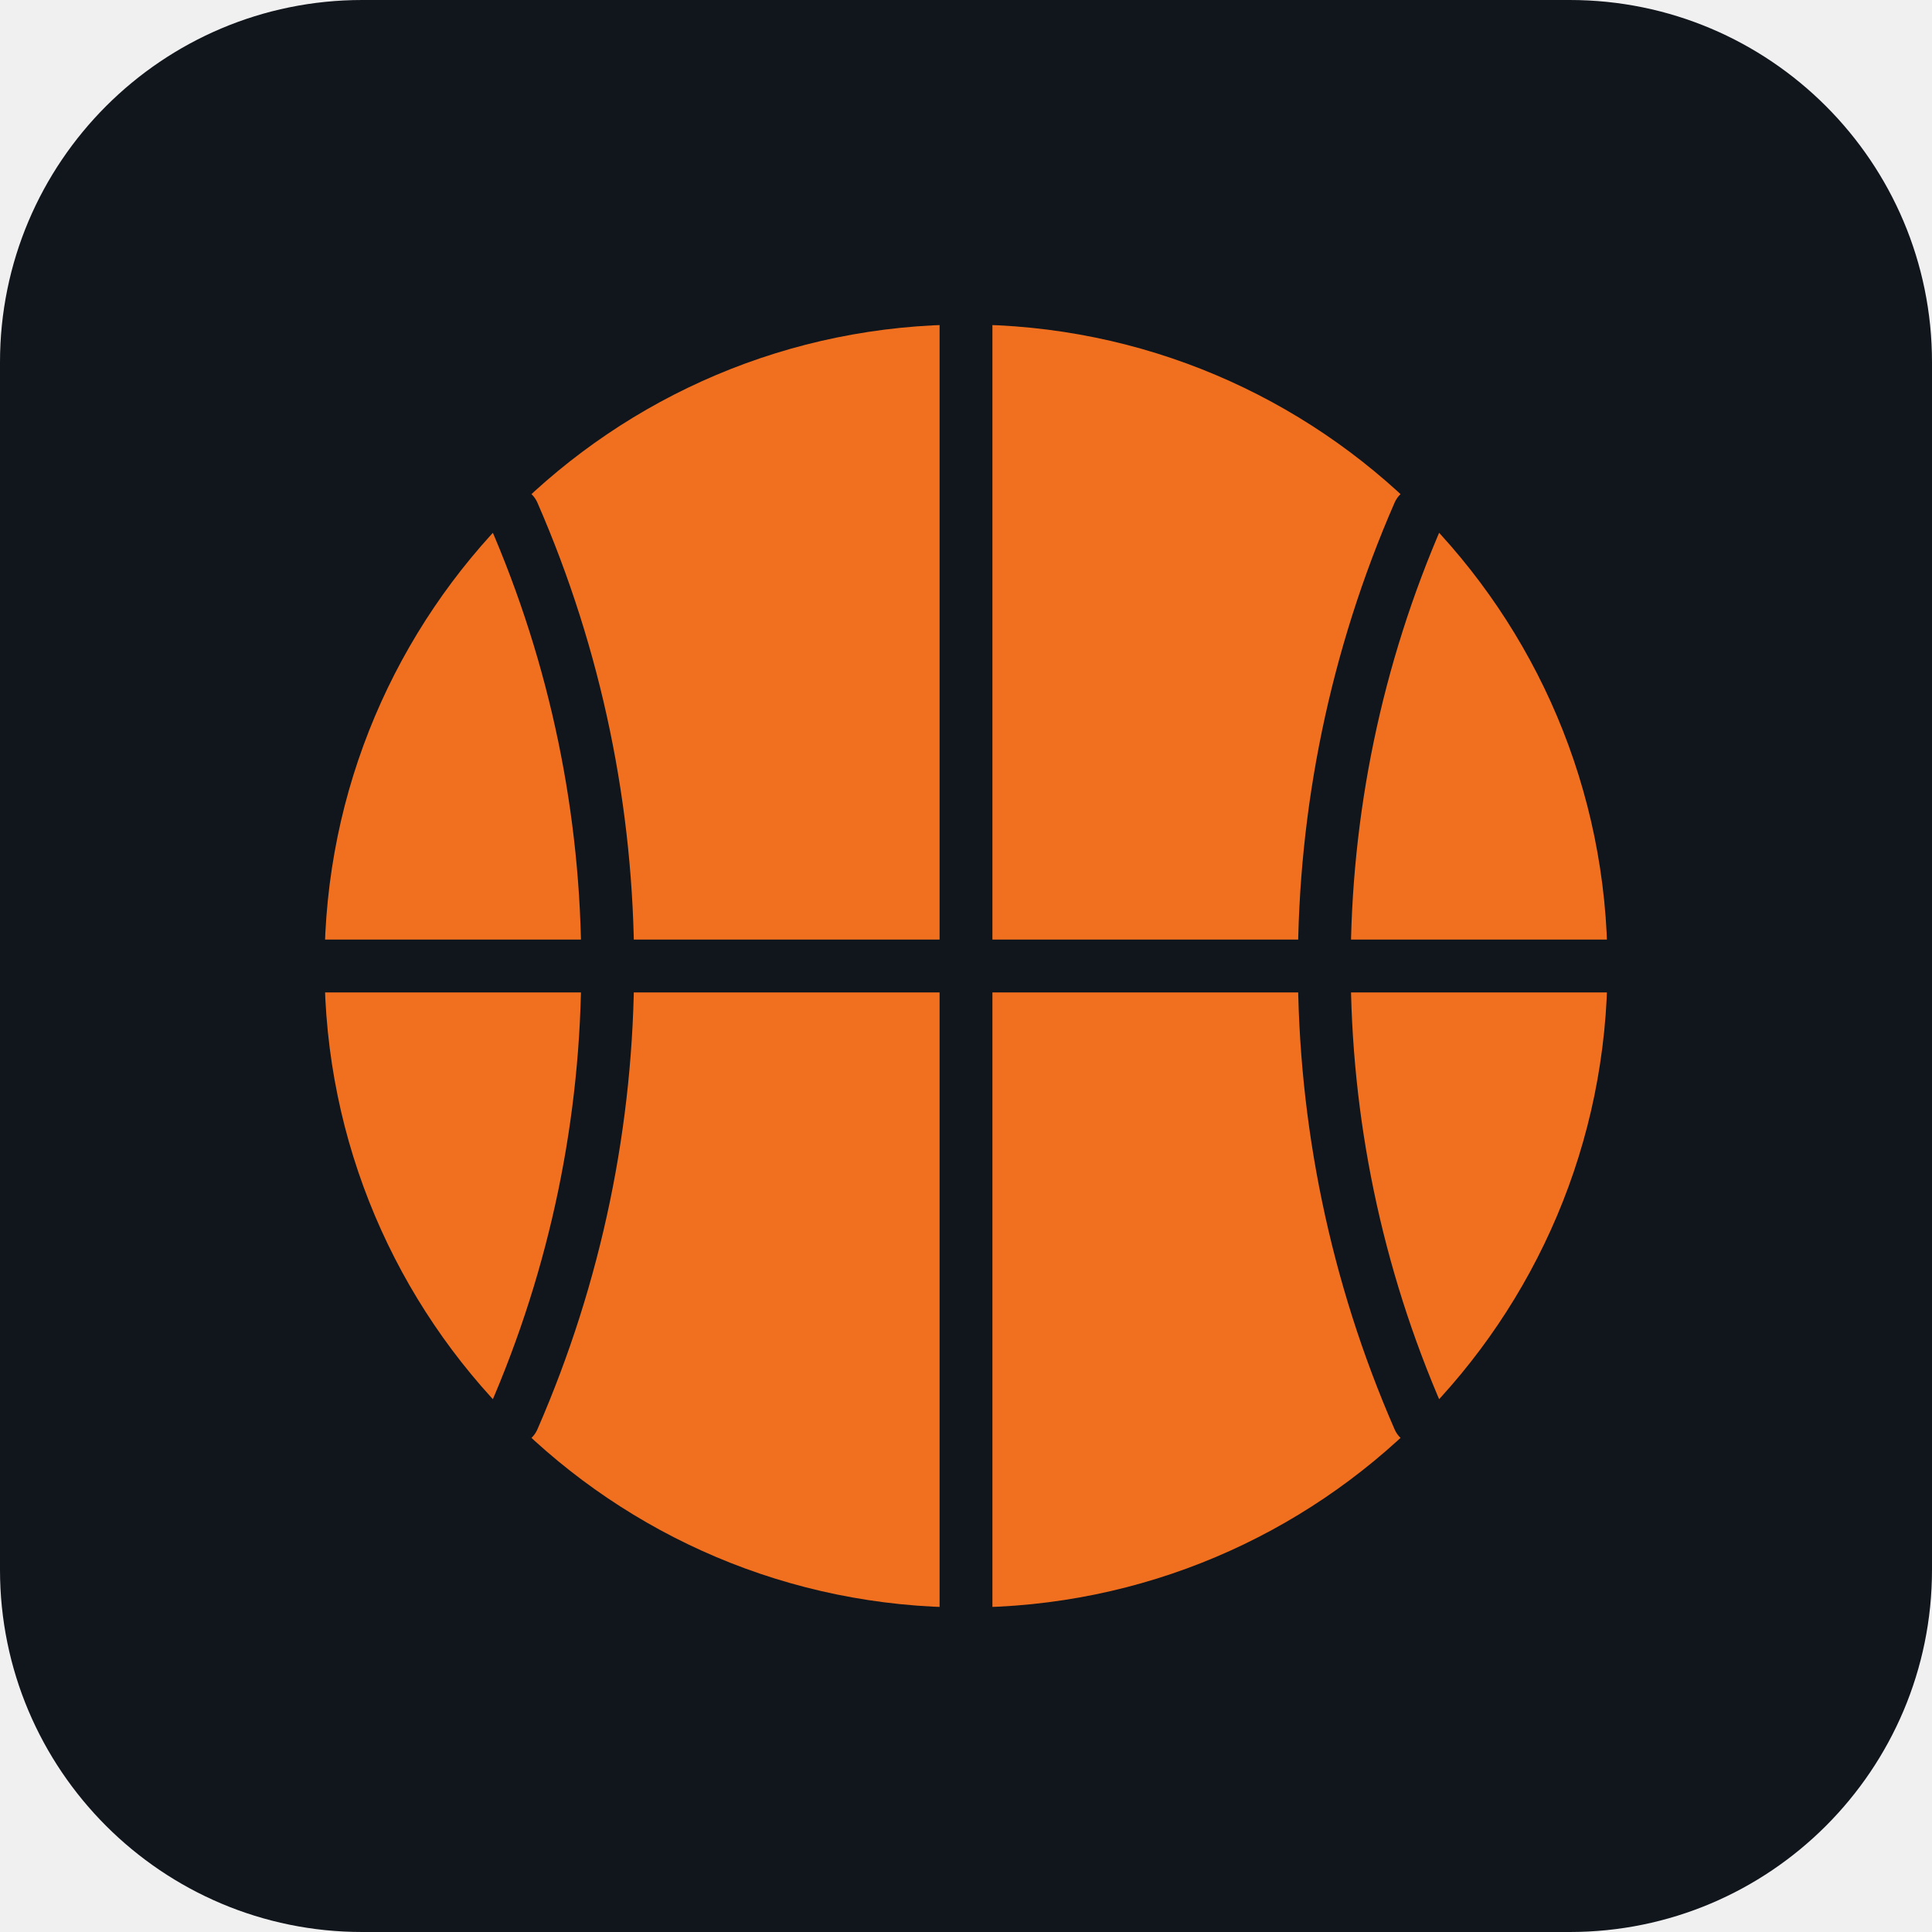
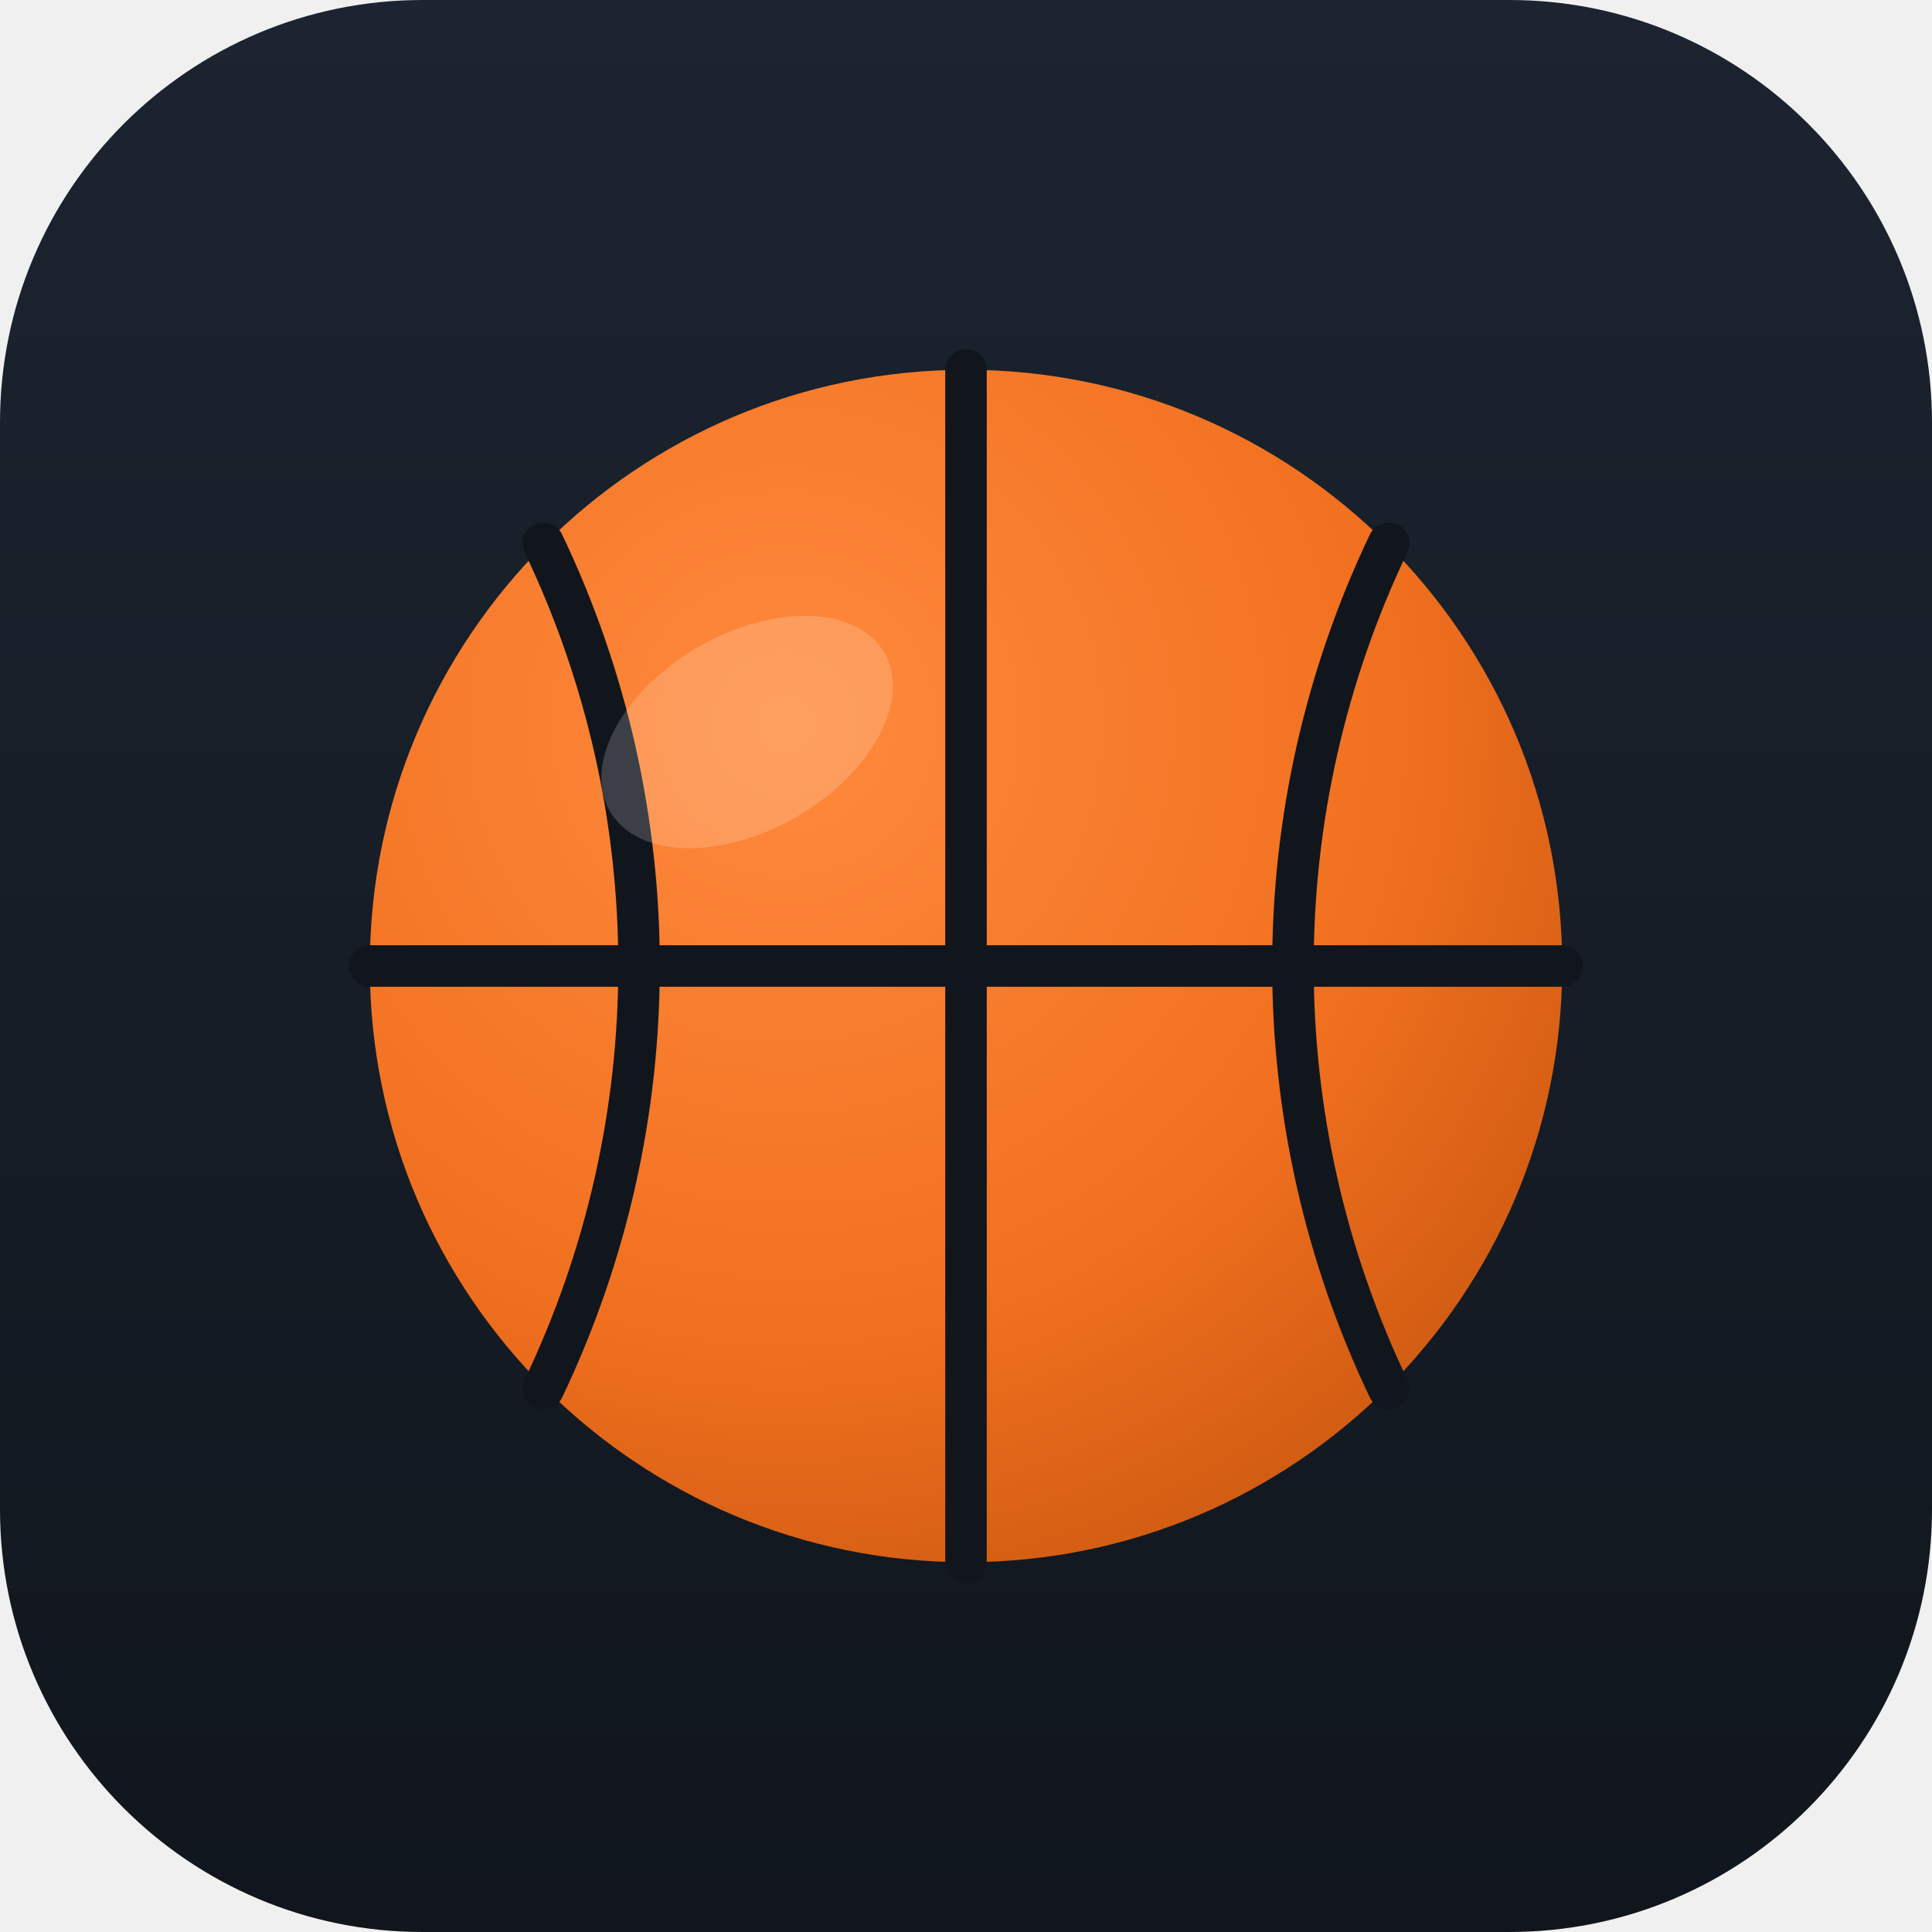
<svg xmlns="http://www.w3.org/2000/svg" viewBox="0 0 512 512">
-   <rect width="512" height="512" rx="96" fill="#11161d" />
+   <defs>
+     <linearGradient id="bg" x1="0" y1="0" x2="0" y2="1">
+       <stop offset="0" stop-color="#1b2430" />
+       <stop offset="1" stop-color="#11161d" />
+     </linearGradient>
+     <radialGradient id="ball" cx="0.35" cy="0.3" r="0.85">
+       <stop offset="0" stop-color="#ff8a3d" />
+       <stop offset="0.6" stop-color="#f1701f" />
+       <stop offset="1" stop-color="#c4540d" />
+     </radialGradient>
+   </defs>
+   <rect width="512" height="512" rx="112" fill="url(#bg)" />
  <g transform="translate(256 256)">
-     <circle r="170" fill="#f1701f" />
-     <g fill="none" stroke="#11161d" stroke-width="14" stroke-linecap="round">
-       <line x1="-170" y1="0" x2="170" y2="0" />
-       <line x1="0" y1="-170" x2="0" y2="170" />
-       <path d="M-120 -120 A 300 300 0 0 1 -120 120" />
-       <path d="M120 -120 A 300 300 0 0 0 120 120" />
+     <circle r="158" fill="url(#ball)" />
+     <g fill="none" stroke="#11161d" stroke-width="11" stroke-linecap="round">
+       <line x1="-158" y1="0" x2="158" y2="0" />
+       <line x1="0" y1="-158" x2="0" y2="158" />
+       <path d="M-112 -112 A 260 260 0 0 1 -112 112" />
+       <path d="M112 -112 A 260 260 0 0 0 112 112" />
    </g>
+     <ellipse cx="-58" cy="-62" rx="42" ry="26" fill="#ffffff" opacity="0.18" transform="rotate(-30 -58 -62)" />
  </g>
</svg>
